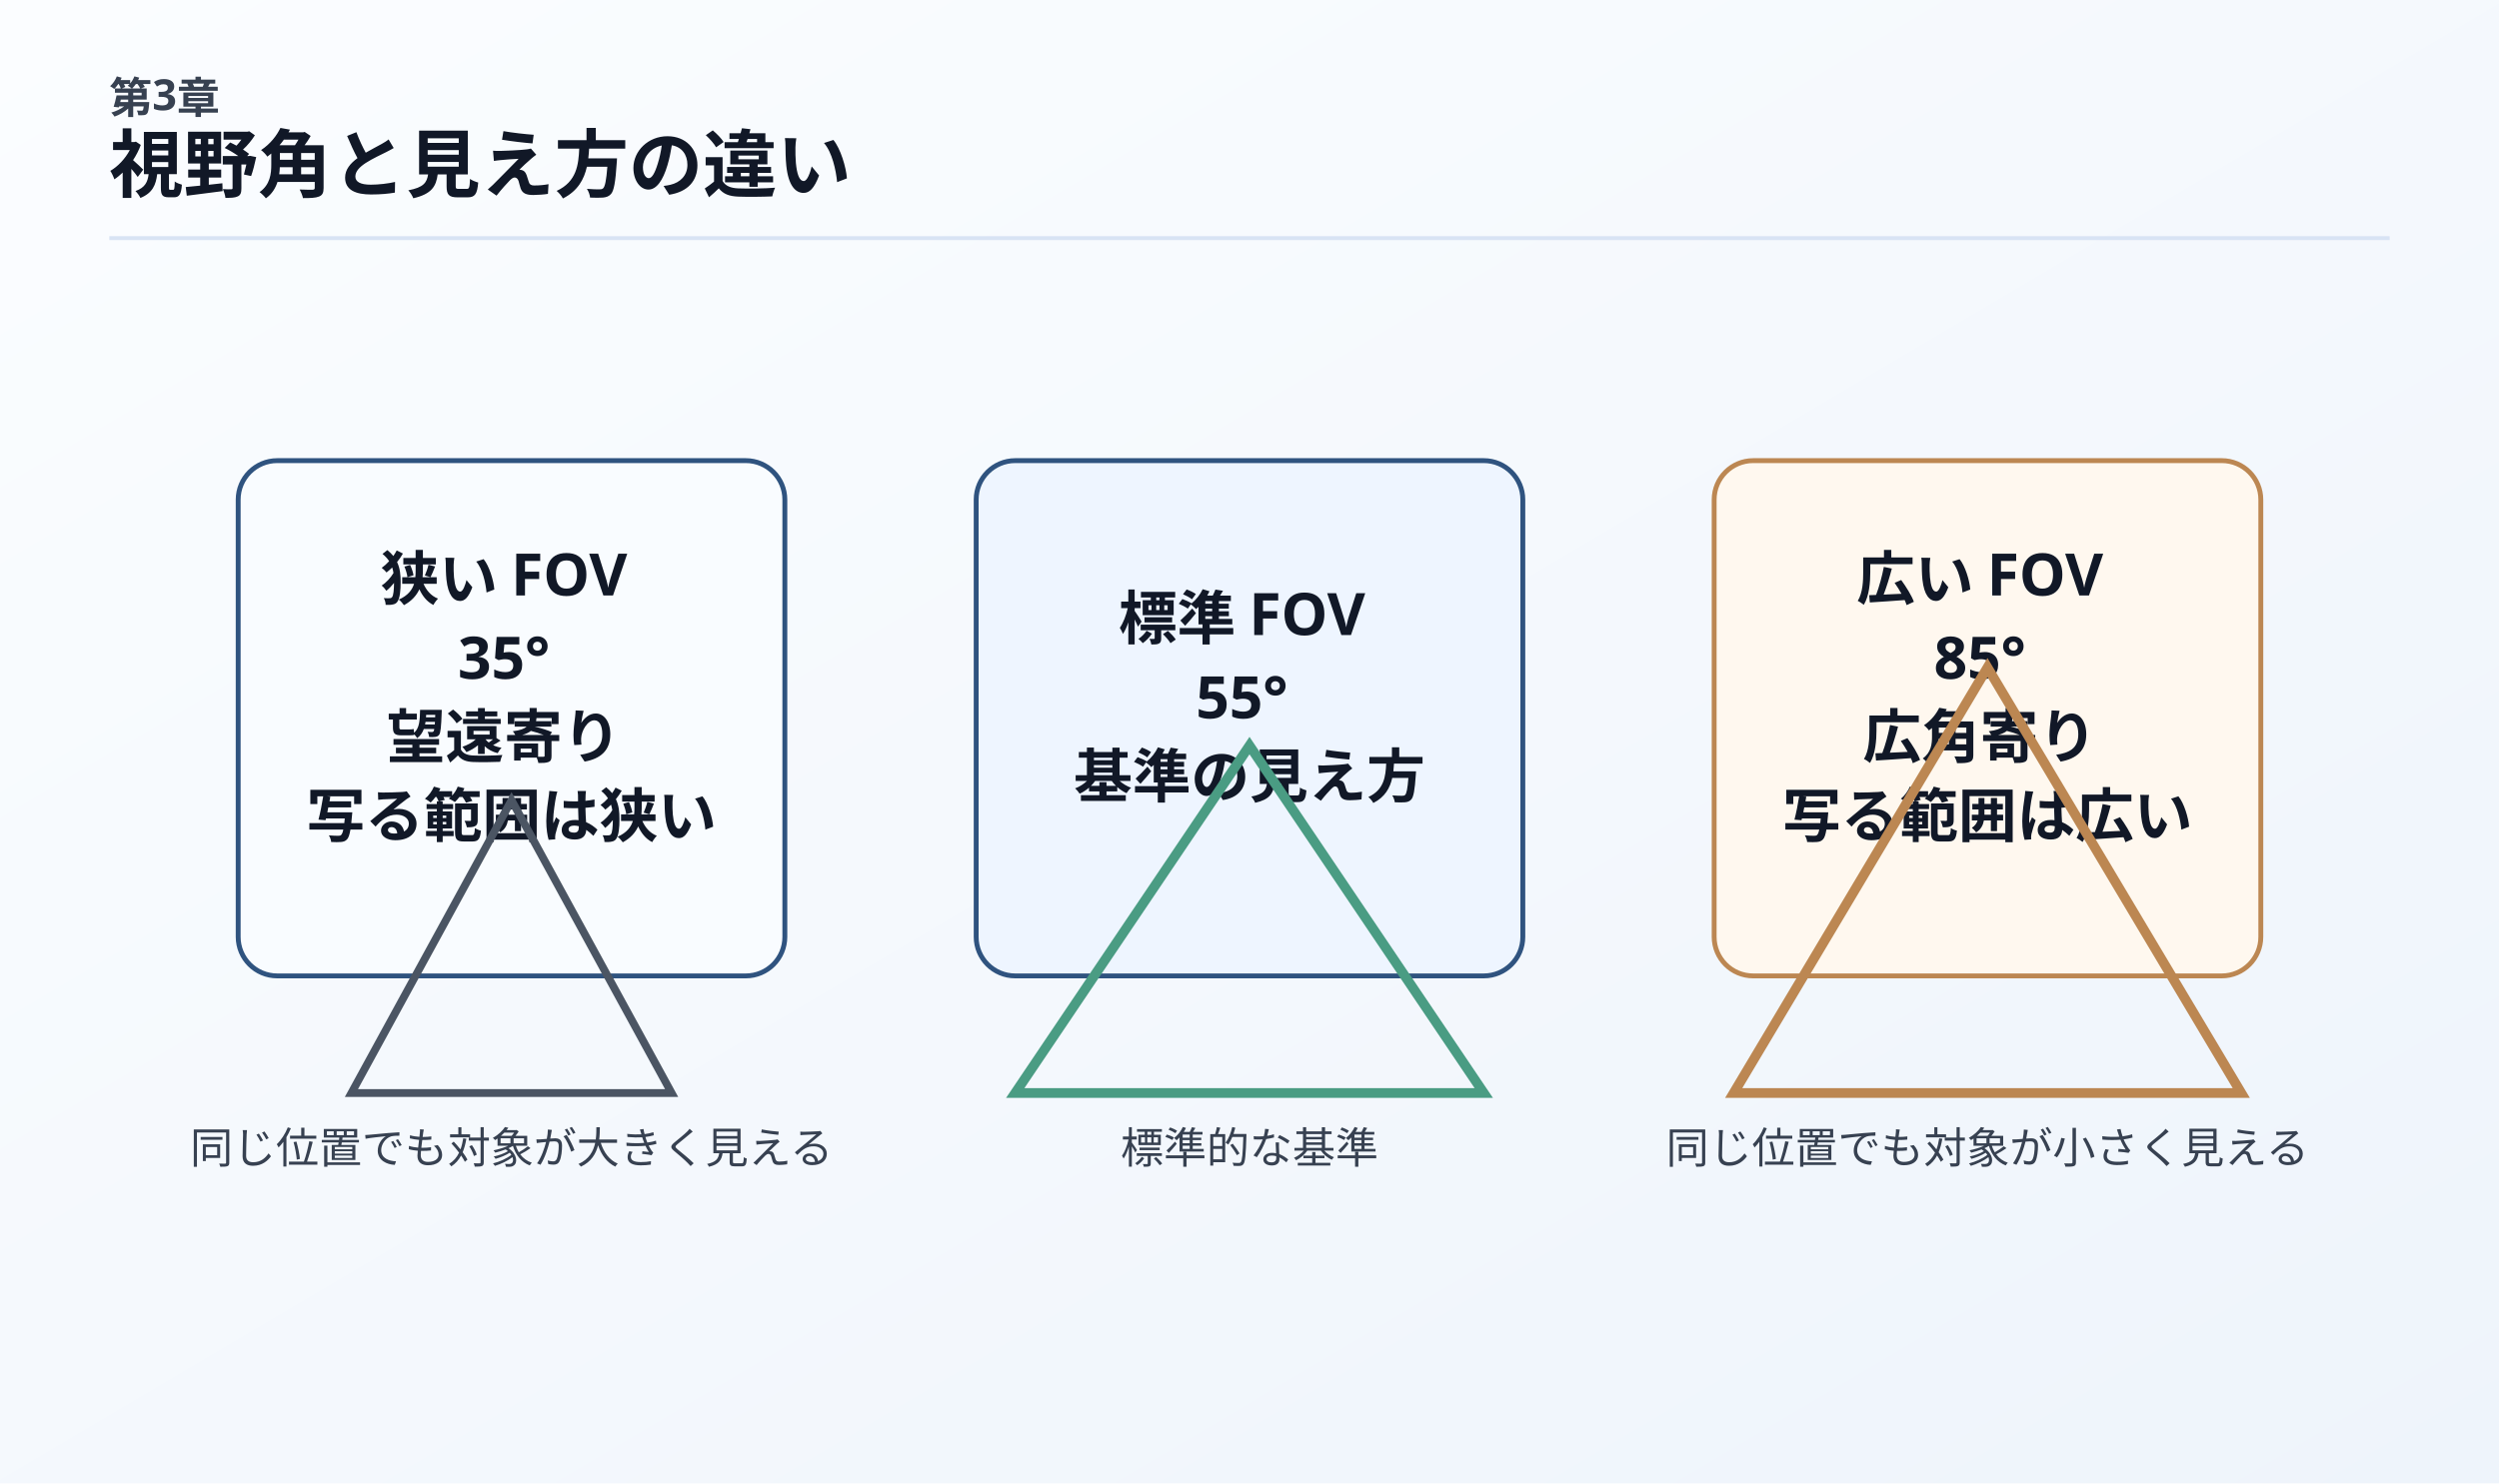
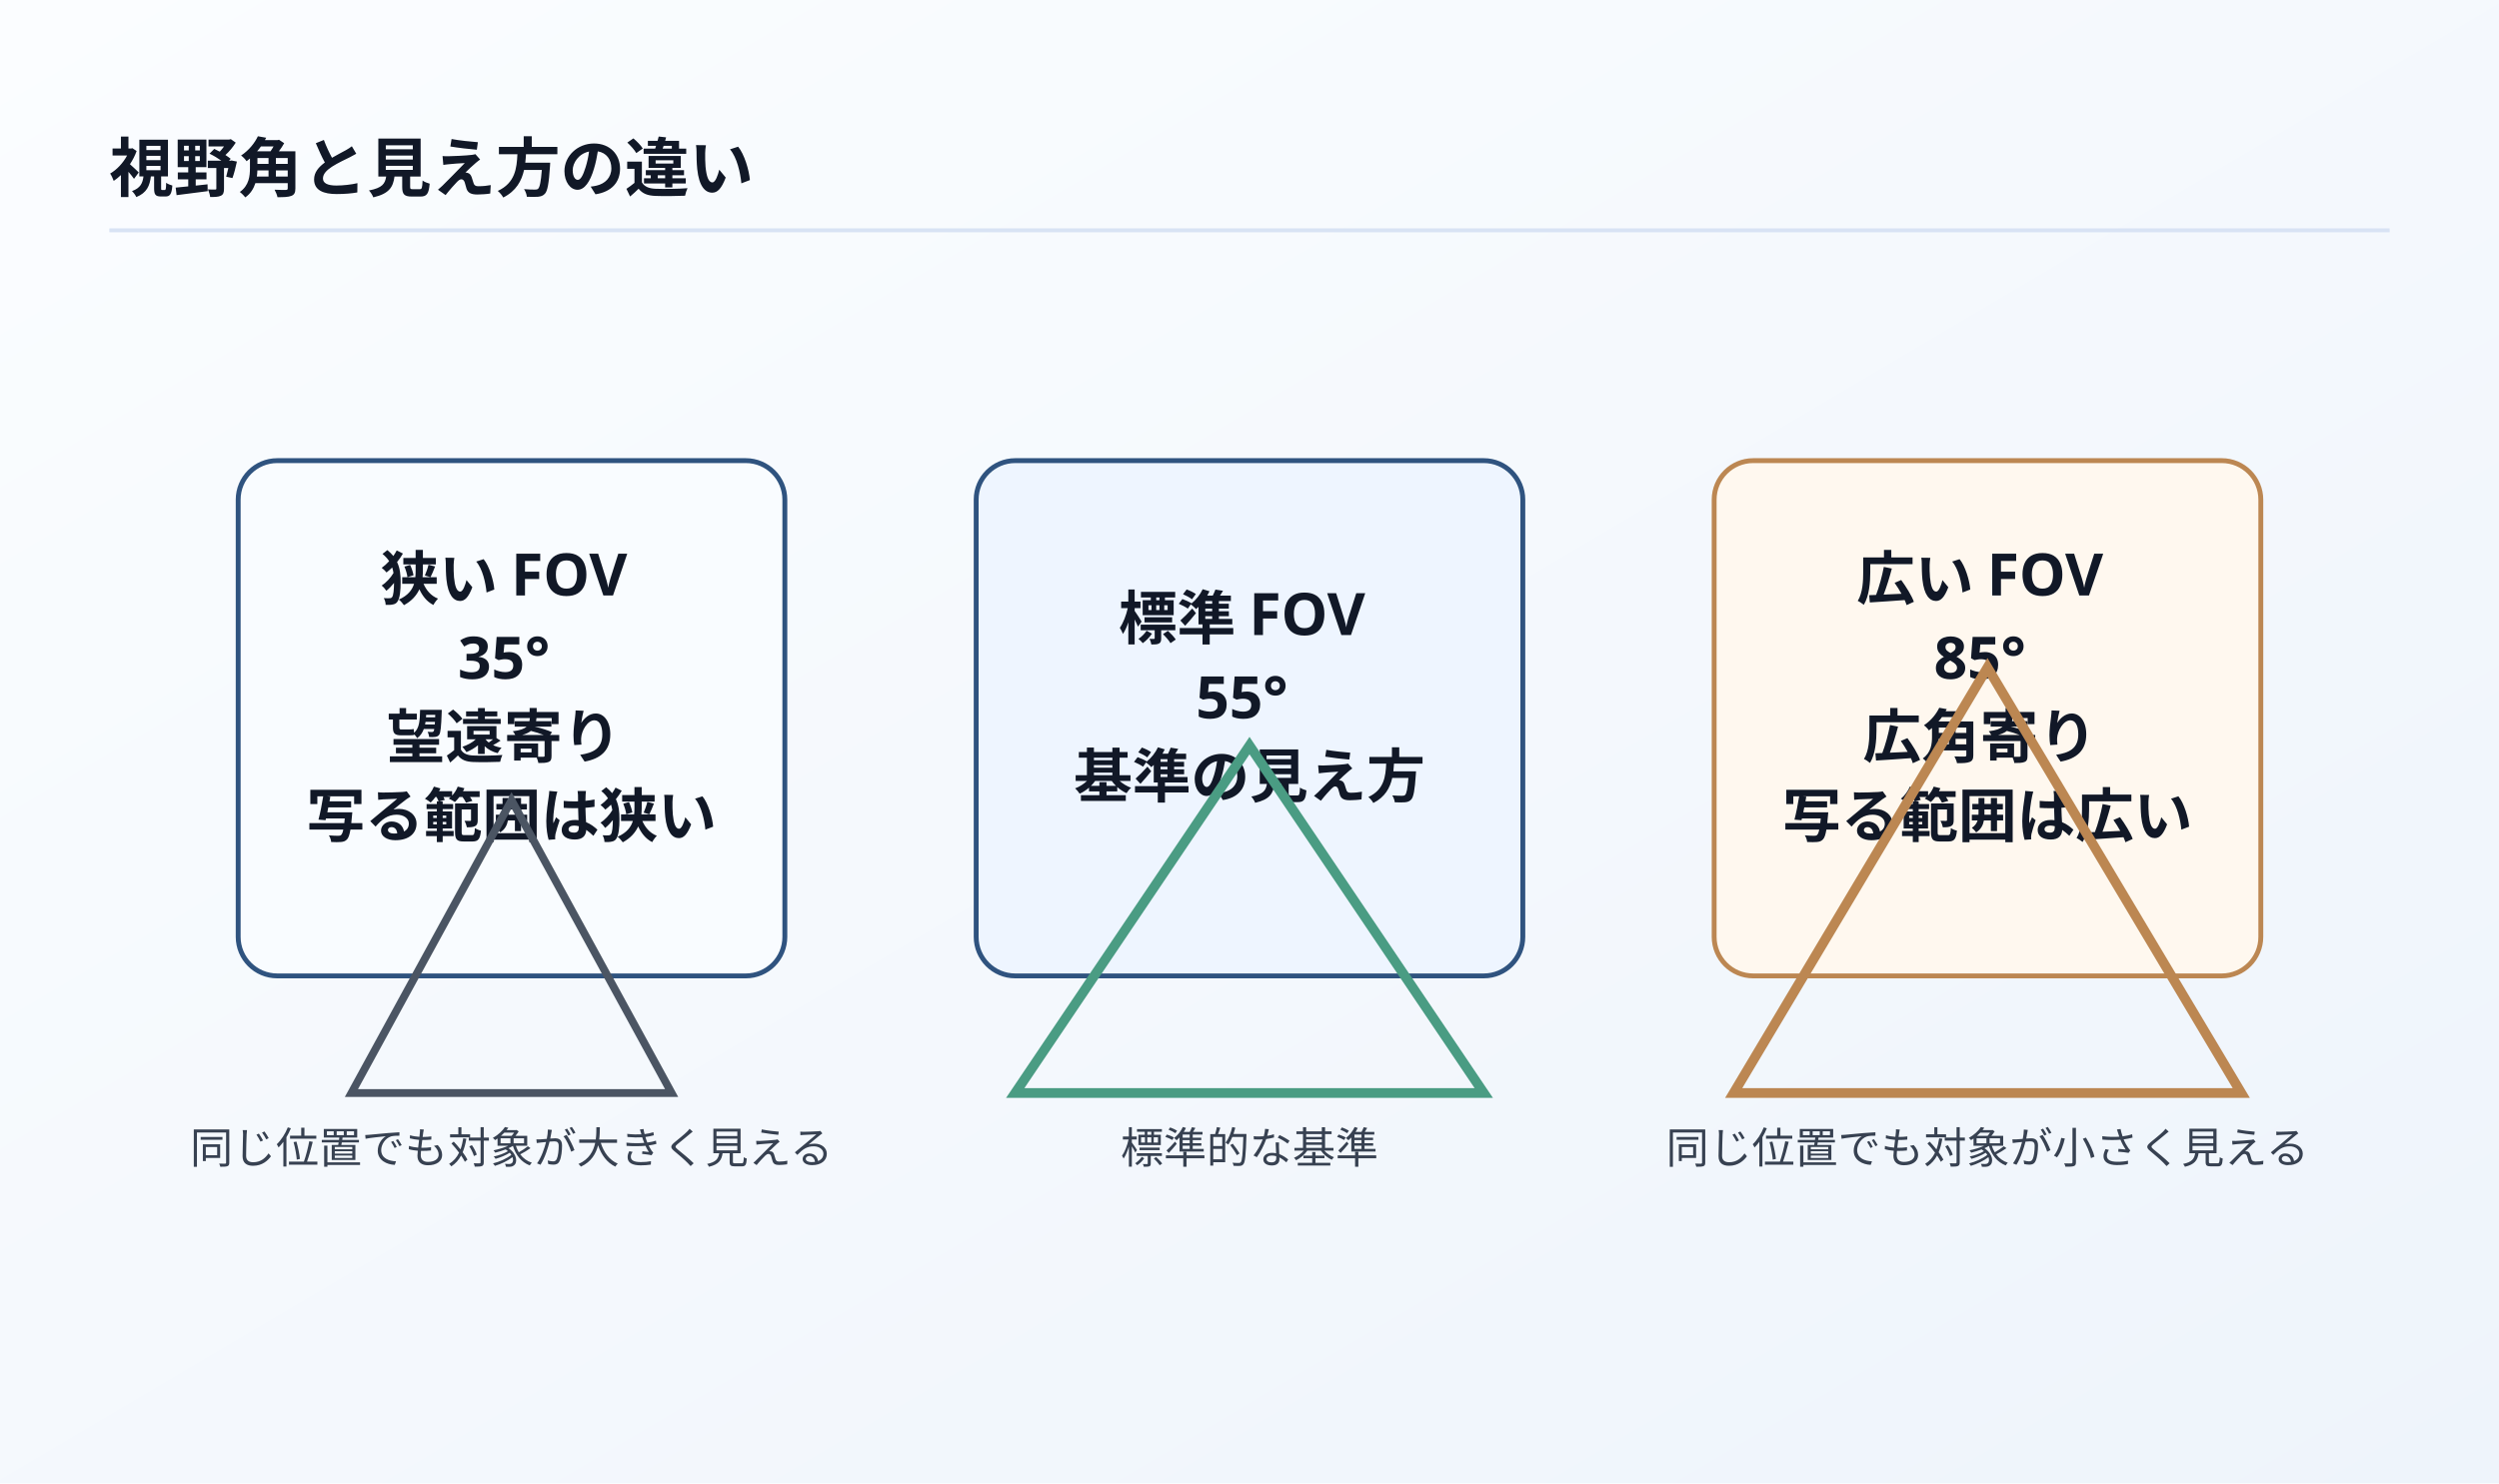
<svg xmlns="http://www.w3.org/2000/svg" width="1280" height="760" viewBox="0 0 1280 760" role="img" aria-label="視野角と見え方の違い">
  <defs>
    <linearGradient id="bg" x1="0" y1="0" x2="1" y2="1">
      <stop offset="0%" stop-color="#fbfdff" />
      <stop offset="100%" stop-color="#eef4fb" />
    </linearGradient>
    <marker id="arrow" viewBox="0 0 10 10" refX="8.4" refY="5" markerWidth="4.1" markerHeight="4.1" orient="auto-start-reverse">
      <path d="M 0 0 L 10 5 L 0 10 z" fill="context-stroke" />
    </marker>
  </defs>
  <rect width="1280" height="760" fill="url(#bg)" />
-   <text x="56" y="58" text-anchor="start" font-size="22" font-weight="700" fill="#374151" font-family="'Segoe UI', 'Hiragino Sans', 'Yu Gothic UI', sans-serif">
-     <tspan x="56" dy="0">第3章</tspan>
-   </text>
-   <text x="56" y="98" text-anchor="start" font-size="38" font-weight="700" fill="#111827" font-family="'Segoe UI', 'Hiragino Sans', 'Yu Gothic UI', sans-serif">
+   <text x="56" y="98" text-anchor="start" font-size="33" font-weight="700" fill="#111827" font-family="'Segoe UI', 'Hiragino Sans', 'Yu Gothic UI', sans-serif">
    <tspan x="56" dy="0">視野角と見え方の違い</tspan>
  </text>
-   <line x1="56" y1="122" x2="1224" y2="122" stroke="#d8e3f4" stroke-width="2" />
+   <line x1="56" y1="118" x2="1224" y2="118" stroke="#d8e3f4" stroke-width="2" />
  <rect x="122" y="236" width="280" height="264" rx="20" ry="20" fill="#f9fcff" stroke="#2f537f" stroke-width="2.5" />
  <text x="262" y="368" text-anchor="middle" font-size="30" font-weight="600" fill="#111827" font-family="'Segoe UI', 'Hiragino Sans', 'Yu Gothic UI', sans-serif">
    <tspan x="262" dy="-2.025em">狭い FOV</tspan>
    <tspan x="262" dy="1.35em">35°</tspan>
    <tspan x="262" dy="1.35em">望遠寄り</tspan>
    <tspan x="262" dy="1.35em">写る範囲は狭い</tspan>
  </text>
  <rect x="500" y="236" width="280" height="264" rx="20" ry="20" fill="#eef5ff" stroke="#2f537f" stroke-width="2.5" />
  <text x="640" y="368" text-anchor="middle" font-size="30" font-weight="600" fill="#111827" font-family="'Segoe UI', 'Hiragino Sans', 'Yu Gothic UI', sans-serif">
    <tspan x="640" dy="-1.35em">標準 FOV</tspan>
    <tspan x="640" dy="1.35em">55°</tspan>
    <tspan x="640" dy="1.35em">基準の見え方</tspan>
  </text>
  <rect x="878" y="236" width="280" height="264" rx="20" ry="20" fill="#fff8ef" stroke="#bc8752" stroke-width="2.5" />
  <text x="1018" y="368" text-anchor="middle" font-size="30" font-weight="600" fill="#111827" font-family="'Segoe UI', 'Hiragino Sans', 'Yu Gothic UI', sans-serif">
    <tspan x="1018" dy="-2.025em">広い FOV</tspan>
    <tspan x="1018" dy="1.35em">85°</tspan>
    <tspan x="1018" dy="1.35em">広角寄り</tspan>
    <tspan x="1018" dy="1.35em">写る範囲は広い</tspan>
  </text>
  <path d="M 180 560 L 262 410 L 344 560 Z" fill="none" stroke="#4b5563" stroke-width="4" />
  <path d="M 520 560 L 640 382 L 760 560 Z" fill="none" stroke="#4a9c83" stroke-width="5" />
  <path d="M 888 560 L 1018 342 L 1148 560 Z" fill="none" stroke="#bc8752" stroke-width="5" />
  <text x="262" y="596" text-anchor="middle" font-size="22" font-weight="500" fill="#374151" font-family="'Segoe UI', 'Hiragino Sans', 'Yu Gothic UI', sans-serif">
    <tspan x="262" dy="0">同じ位置でも対象が大きく見える</tspan>
  </text>
  <text x="640" y="596" text-anchor="middle" font-size="22" font-weight="500" fill="#374151" font-family="'Segoe UI', 'Hiragino Sans', 'Yu Gothic UI', sans-serif">
    <tspan x="640" dy="0">標準的な基準</tspan>
  </text>
  <text x="1018" y="596" text-anchor="middle" font-size="22" font-weight="500" fill="#374151" font-family="'Segoe UI', 'Hiragino Sans', 'Yu Gothic UI', sans-serif">
    <tspan x="1018" dy="0">同じ位置でも対象が小さく見える</tspan>
  </text>
</svg>
